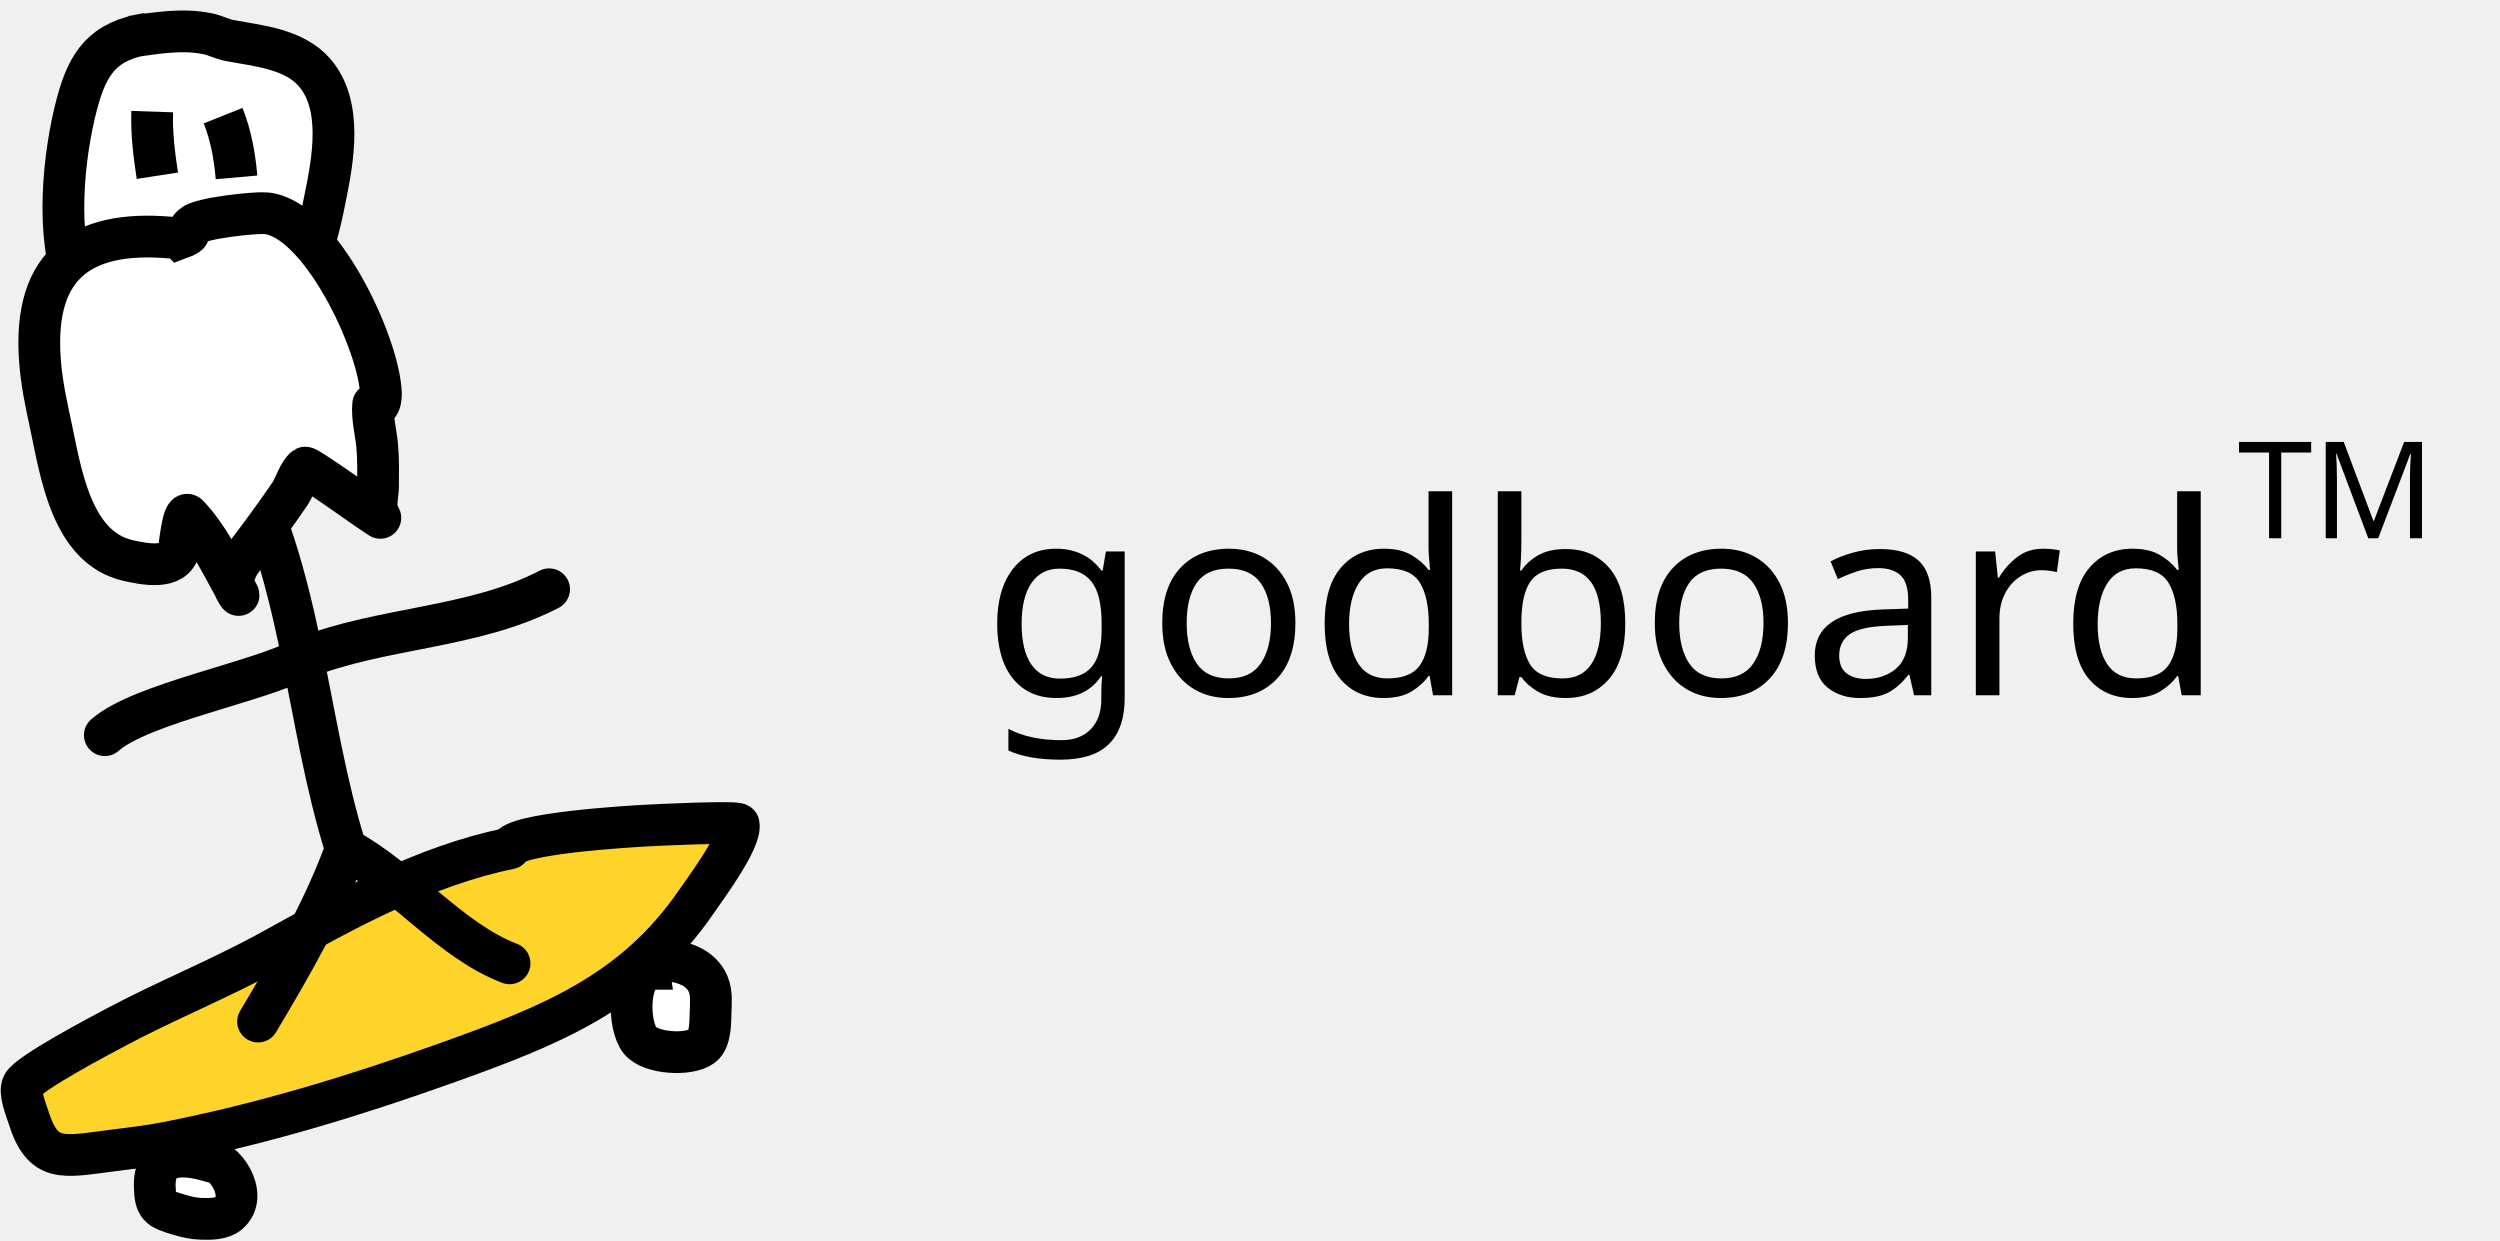
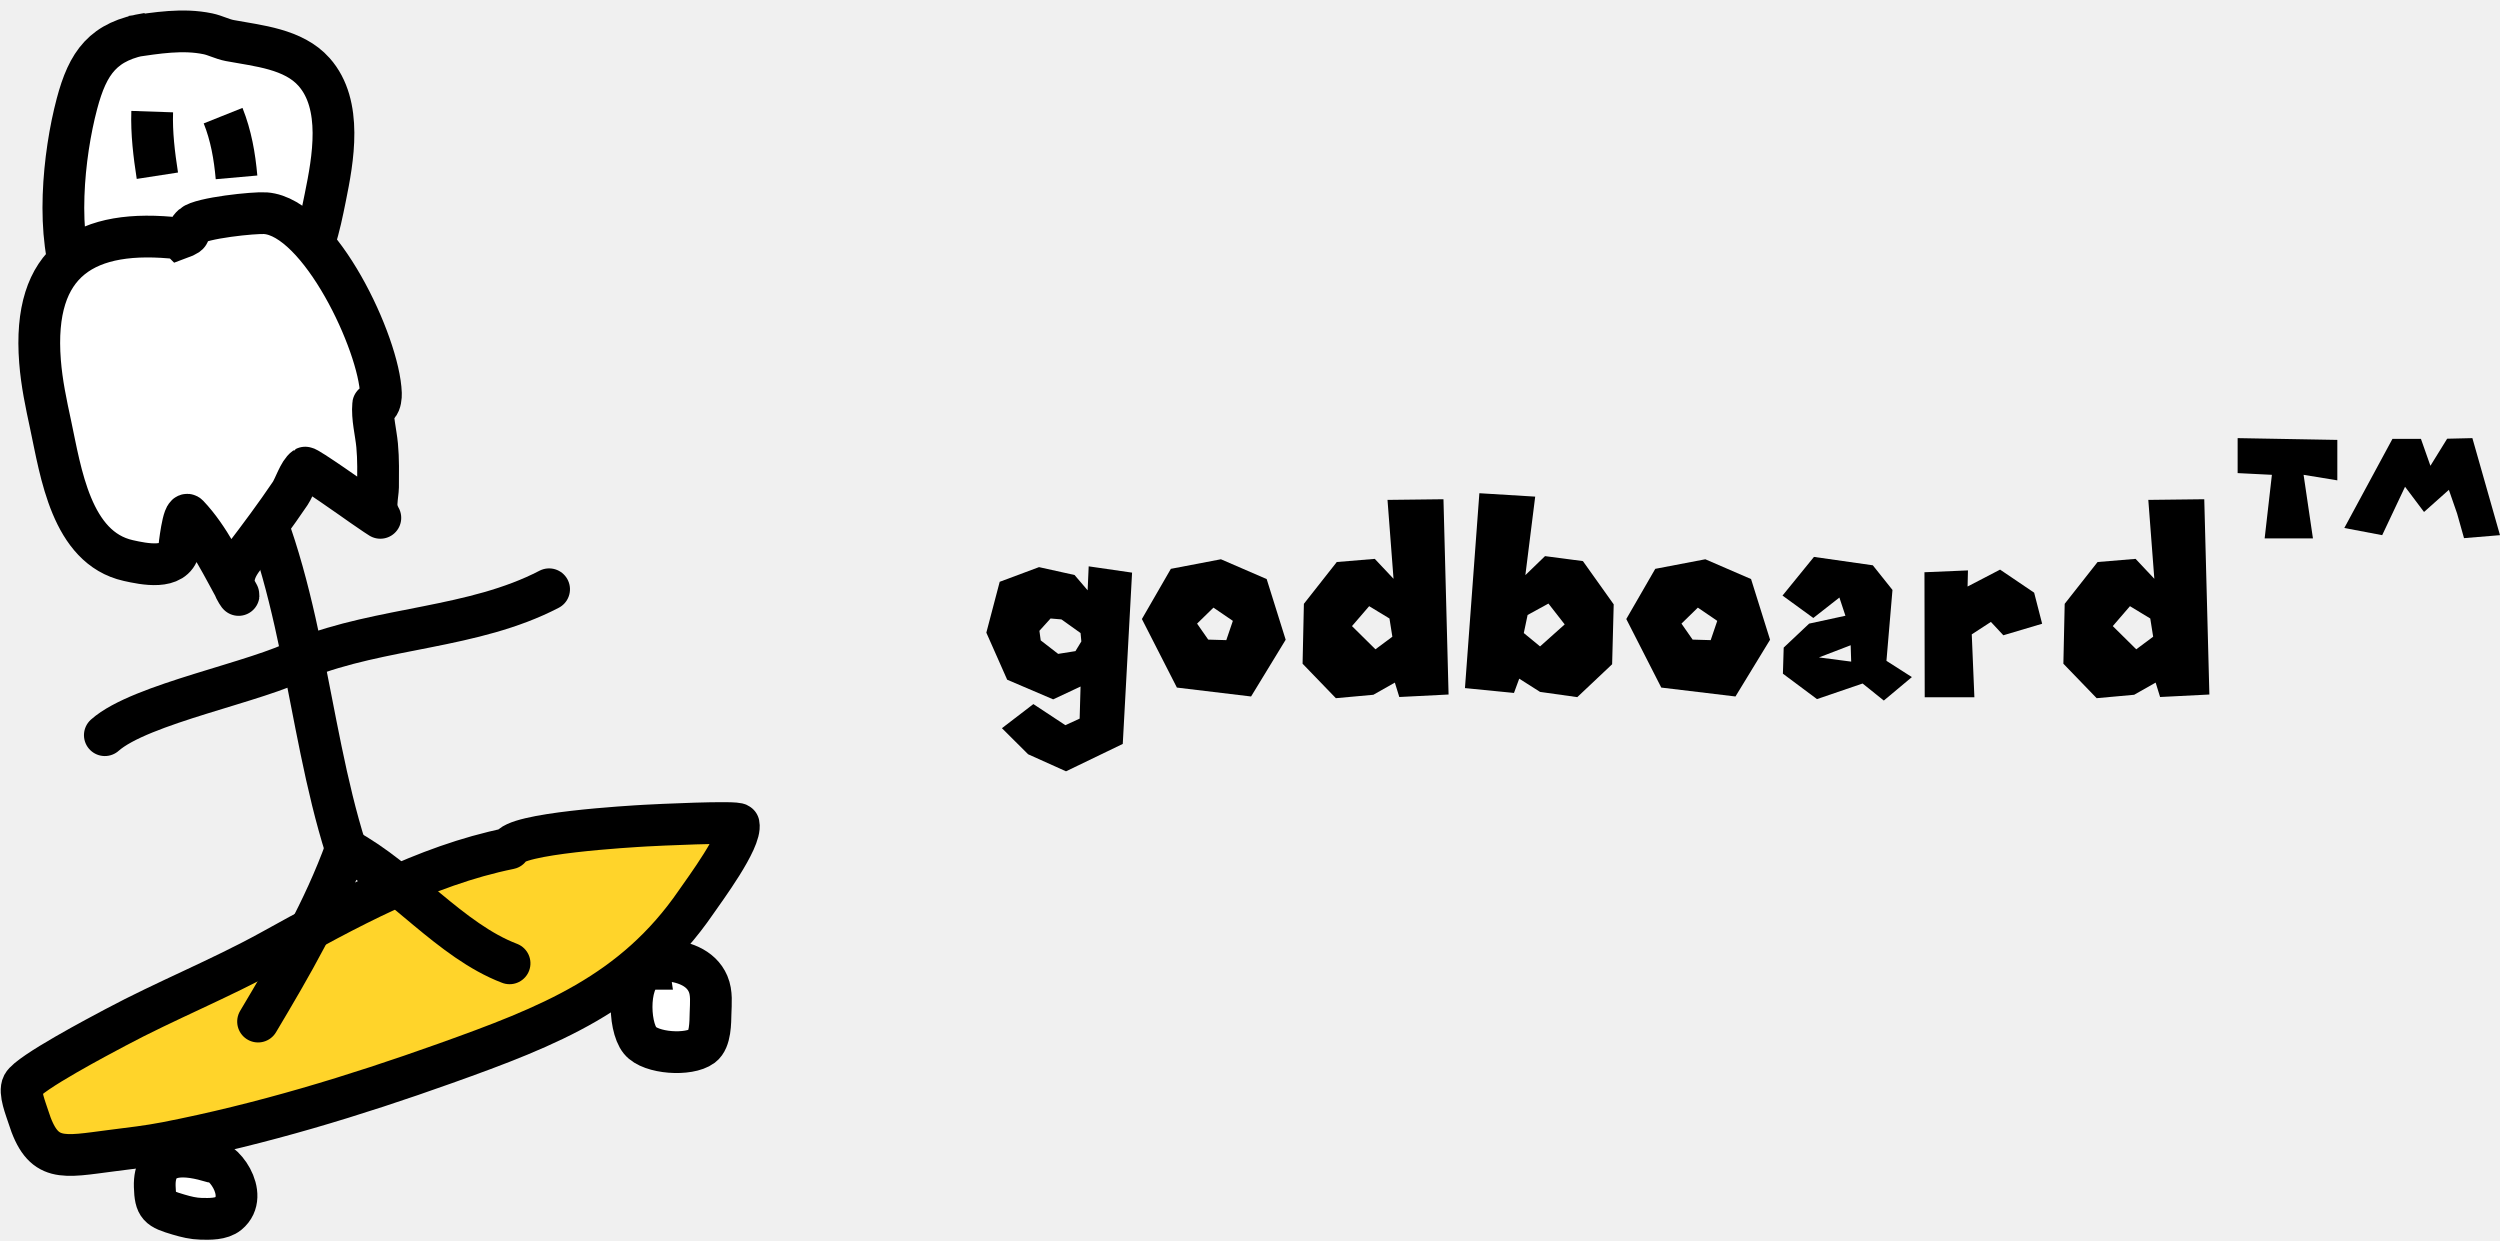
<svg xmlns="http://www.w3.org/2000/svg" width="299.367mm" height="148.5mm" viewBox="0 0 299.367 148.5" version="1.1" id="svg5">
  <defs id="defs2" />
  <g id="layer1" transform="translate(-29.33862,-85.86355)">
    <path style="fill:#ffd42a;stroke:#000000;stroke-width:5;stroke-linecap:round;stroke-linejoin:round;stop-color:#000000" d="m 90.355,187.462 c -10.218,2.078 -19.576,7.3 -28.615,12.279 -6.053,3.334 -12.51,5.915 -18.608,9.172 -1.816,0.97 -10.331,5.441 -11.069,6.844 -0.469,0.892 0.386,2.939 0.66,3.816 1.749,5.602 4.084,4.825 10.029,4.071 2.177,-0.276 4.361,-0.525 6.515,-0.945 11.346,-2.209 22.535,-5.618 33.408,-9.505 12.404,-4.434 22.521,-8.38 30.026,-19.322 0.96,-1.399 5.473,-7.451 5.09,-9.303 -0.08,-0.388 -10.052,0.094 -11.195,0.161 -1.686,0.099 -15.819,0.896 -16.24,2.731 z" id="path2142" />
    <g id="g12041" transform="rotate(-12.8955,64.32926,185.5018)">
      <path style="fill:#ffffff;stroke:#000000;stroke-width:5;stop-color:#000000" d="m 67.746,139.571 c 4.768,15.885 1.091,33.4 2.398,49.334" id="path1089" />
      <path style="fill:#ffffff;stroke:#000000;stroke-width:5;stop-color:#000000" d="m 68.806,88.444 c -5.397,-0.386 -7.772,1.787 -10.144,6.299 -2.936,5.586 -6.104,14.893 -4.942,21.314 1.798,9.933 19.129,9.641 25.519,5.057 2.912,-2.089 4.471,-5.63 5.904,-8.787 1.927,-4.244 4.57,-10.361 2.049,-14.967 -1.783,-3.258 -5.849,-4.546 -8.994,-5.917 -0.842,-0.367 -1.541,-0.989 -2.367,-1.37 -2.801,-1.293 -5.975,-1.471 -8.999,-1.719" id="path966" />
      <path style="fill:#ffffff;stroke:#000000;stroke-width:5;stop-color:#000000" d="m 67.241,97.664 c -0.659,2.486 -0.927,5.06 -1.11,7.62" id="path968" />
      <path style="fill:#ffffff;stroke:#000000;stroke-width:5;stop-color:#000000" d="m 75.409,100.029 c 0.397,2.541 0.264,5.039 -0.082,7.563" id="path970" />
      <path style="fill:#ffffff;stroke:#000000;stroke-width:5;stop-color:#000000" d="m 67.032,113.204 c -10.666,-3.764 -17.786,-1.365 -19.562,10.624 -0.384,2.591 -0.419,5.05 -0.454,7.673 -0.078,5.766 -0.899,14.909 5.439,17.927 1.708,0.813 5.087,2.384 6.215,0.035 0.049,-0.102 1.533,-4.485 1.981,-3.727 1.896,3.209 2.679,7.05 3.743,10.587 0.104,0.345 -0.312,-0.682 -0.286,-1.041 0.096,-1.347 0.86,-2.275 1.871,-3.117 2.437,-2.029 4.842,-4.073 7.171,-6.25 0.659,-0.616 1.606,-2.279 2.438,-2.608 0.225,-0.089 5.173,5.436 5.657,5.98 0.556,0.626 2.275,2.459 1.735,1.818 -0.607,-0.72 0.411,-2.829 0.581,-3.553 0.38,-1.615 0.8,-3.271 1.016,-4.918 0.208,-1.587 0.131,-3.353 0.634,-4.898 0.052,-0.16 0.421,0.317 0.532,0.248 0.367,-0.228 0.59,-0.927 0.664,-1.309 1.134,-5.831 -2.415,-22.19 -8.652,-24.124 -1.278,-0.396 -7.665,-1.171 -8.823,-0.541 -1.264,0.688 0.174,0.934 -1.899,1.195 z" id="path974" />
      <path style="fill:#ffffff;stroke:#000000;stroke-width:5;stroke-linecap:round;stop-color:#000000" d="m 70.18,165.507 c -5.814,1.582 -20.123,0.934 -25.132,3.677" id="path1091" />
      <path style="fill:#ffffff;stroke:#000000;stroke-width:5;stroke-linecap:round;stop-color:#000000" d="m 70.18,165.507 c 10.04,-1.572 20.708,1.098 30.625,-1.482" id="path1093" />
      <path style="fill:#ffffff;stroke:#000000;stroke-width:5;stroke-linecap:round;stop-color:#000000" d="m 70.144,188.905 c -4.218,6.544 -9.418,12.101 -14.864,17.804" id="path1095" />
      <path style="fill:#ffffff;stroke:#000000;stroke-width:5;stroke-linecap:round;stop-color:#000000" d="m 70.144,188.905 c 5.82,5.108 9.751,13.513 16.05,17.726" id="path1099" />
    </g>
    <path style="fill:#ffffff;stroke:#000000;stroke-width:5;stop-color:#000000" d="m 54.212,224.839 c -3.175,-0.888 -6.461,-0.896 -6.343,3.106 0.07,2.396 0.474,2.658 2.848,3.361 0.903,0.267 1.764,0.481 2.709,0.504 1.013,0.024 2.418,0.061 3.247,-0.624 2.691,-2.223 -0.786,-6.929 -2.461,-6.347 z" id="path2500" />
    <path style="fill:#ffffff;stroke:#000000;stroke-width:5;stop-color:#000000" d="m 107.034,201.872 c -2.602,0.736 -2.497,6.811 -1.05,8.59 1.269,1.561 5.857,1.852 7.444,0.663 1.002,-0.751 0.967,-2.863 0.997,-3.944 0.032,-1.15 0.173,-2.398 -0.291,-3.492 -0.863,-2.035 -3.16,-2.746 -5.256,-2.858 -0.121,-0.006 -1.981,-0.067 -2,0.042 -0.009,0.053 0.152,0.963 0.157,0.999 z" id="path2502" />
-     <text xml:space="preserve" style="font-style:normal;font-variant:normal;font-weight:normal;font-stretch:normal;font-size:40px;line-height:1;font-family:Acre;-inkscape-font-specification:Acre;font-variant-ligatures:normal;font-variant-position:normal;font-variant-caps:normal;font-variant-numeric:normal;font-variant-alternates:normal;font-variant-east-asian:normal;font-feature-settings:normal;font-variation-settings:normal;text-indent:0;text-align:start;text-decoration-line:none;text-decoration-style:solid;text-decoration-color:#000000;letter-spacing:0px;word-spacing:0px;text-transform:none;writing-mode:lr-tb;direction:ltr;text-orientation:mixed;dominant-baseline:auto;baseline-shift:baseline;text-anchor:start;white-space:normal;shape-padding:0;shape-margin:0;inline-size:0;opacity:1;vector-effect:none;fill:#000000;fill-opacity:1;stroke-width:1;stroke-linecap:butt;stroke-linejoin:miter;stroke-miterlimit:4;stroke-dasharray:none;stroke-dashoffset:0;stroke-opacity:1;-inkscape-stroke:none;stop-color:#000000;stop-opacity:1" x="622.409" y="285.064" id="text2940" transform="matrix(0.8035302,0,0,0.8035302,-353.1468,-59.93374)">
-       <tspan id="tspan2938" x="622.409" y="285.064" style="font-style:normal;font-variant:normal;font-weight:normal;font-stretch:normal;font-family:'Super Mario 286';-inkscape-font-specification:'Super Mario 286, '">godboard</tspan>
-     </text>
-     <text xml:space="preserve" style="font-style:normal;font-variant:normal;font-weight:normal;font-stretch:normal;font-size:40px;line-height:1;font-family:Acre;-inkscape-font-specification:Acre;font-variant-ligatures:normal;font-variant-position:normal;font-variant-caps:normal;font-variant-numeric:normal;font-variant-alternates:normal;font-variant-east-asian:normal;font-feature-settings:normal;font-variation-settings:normal;text-indent:0;text-align:start;text-decoration-line:none;text-decoration-style:solid;text-decoration-color:#000000;letter-spacing:0px;word-spacing:0px;text-transform:none;writing-mode:lr-tb;direction:ltr;text-orientation:mixed;dominant-baseline:auto;baseline-shift:baseline;text-anchor:start;white-space:normal;shape-padding:0;shape-margin:0;inline-size:0;opacity:1;vector-effect:none;fill:#000000;fill-opacity:1;stroke-width:1;stroke-linecap:butt;stroke-linejoin:miter;stroke-miterlimit:4;stroke-dasharray:none;stroke-dashoffset:0;stroke-opacity:1;-inkscape-stroke:none;stop-color:#000000;stop-opacity:1" x="622.409" y="285.064" id="text9754" transform="matrix(0.403951,0,0,0.403951,45.86589,35.16774)">
-       <tspan id="tspan9752" x="622.409" y="285.064" style="font-style:normal;font-variant:normal;font-weight:normal;font-stretch:normal;font-family:'Super Mario 286';-inkscape-font-specification:'Super Mario 286, '">TM</tspan>
-     </text>
+     <g aria-label="godboard" transform="matrix(0.8035302,0,0,0.8035302,-353.1468,-59.93374)" id="text2940" style="font-size:40px;line-height:1;font-family:Acre;-inkscape-font-specification:Acre;letter-spacing:0px;word-spacing:0px;baseline-shift:baseline;opacity:1;vector-effect:none;stroke-width:1;stop-color:#000000;stop-opacity:1">
+       <path d="m 638.093,269.419 -1.953,-2.285 -5.293,-1.172 -5.859,2.187 -1.992,7.578 3.105,7.012 6.855,2.93 4.082,-1.914 -0.137,4.785 -2.129,0.977 -4.766,-3.145 -4.687,3.594 3.906,3.887 5.645,2.539 8.457,-4.082 1.387,-25.527 -6.465,-0.938 z m -0.938,7.617 -0.879,1.445 -2.578,0.41 -2.598,-2.012 -0.195,-1.426 1.66,-1.836 1.621,0.137 2.852,2.031 z" style="font-family:'Super Mario 286';-inkscape-font-specification:'Super Mario 286, '" id="path12080" />
+       <path d="m 664.773,267.74 2.832,9.043 -5.156,8.457 -11.055,-1.328 -5.215,-10.215 4.316,-7.48 7.461,-1.426 6.816,2.949 z m -7.93,4.258 -2.441,2.383 1.66,2.383 2.695,0.078 0.977,-2.871 -2.891,-1.973 z" style="font-family:'Super Mario 286';-inkscape-font-specification:'Super Mario 286, '" id="path12082" />
+       <path d="m 691.12,255.845 -8.34,0.098 0.898,11.758 -2.793,-2.969 -5.664,0.469 -4.902,6.23 -0.195,8.926 4.961,5.137 5.586,-0.508 3.203,-1.816 0.664,2.148 7.344,-0.371 z m -7.617,20.488 -2.52,1.875 -3.496,-3.457 2.559,-2.969 3.027,1.836 z" style="font-family:'Super Mario 286';-inkscape-font-specification:'Super Mario 286, '" id="path12084" />
+       <path d="m 694.323,283.99 7.305,0.723 0.781,-2.129 3.105,1.973 5.547,0.781 5.195,-4.902 0.234,-8.926 -4.59,-6.445 -5.645,-0.742 -2.93,2.832 1.465,-11.699 -8.32,-0.508 z m 9.336,-10.898 3.105,-1.699 2.422,3.105 -3.672,3.281 -2.422,-1.992 z" style="font-family:'Super Mario 286';-inkscape-font-specification:'Super Mario 286, '" id="path12086" />
+       <path d="m 736.96,267.74 2.832,9.043 -5.156,8.457 -11.055,-1.328 -5.215,-10.215 4.316,-7.48 7.461,-1.426 6.816,2.949 z m -7.93,4.258 -2.441,2.383 1.66,2.383 2.695,0.078 0.977,-2.871 -2.891,-1.973 z" style="font-family:'Super Mario 286';-inkscape-font-specification:'Super Mario 286, '" id="path12088" />
+       <path d="m 755.104,265.689 -8.77,-1.25 -4.687,5.762 4.59,3.34 3.887,-3.047 0.898,2.715 -5.41,1.172 -3.789,3.574 -0.117,3.887 5.078,3.789 6.797,-2.324 3.164,2.539 4.18,-3.496 -3.789,-2.422 0.898,-10.566 z m -3.223,14.355 -4.805,-0.625 4.727,-1.816 z" style="font-family:'Super Mario 286';-inkscape-font-specification:'Super Mario 286, '" id="path12090" />
+       <path d="m 772.702,274.126 1.855,1.992 5.781,-1.719 -1.191,-4.629 -5.078,-3.437 -4.844,2.52 0.059,-2.402 -6.484,0.273 0.039,18.633 h 7.402 l -0.391,-9.375 z" style="font-family:'Super Mario 286';-inkscape-font-specification:'Super Mario 286, '" id="path12092" />
+       <path d="m 804.499,255.845 -8.34,0.098 0.898,11.758 -2.793,-2.969 -5.664,0.469 -4.902,6.23 -0.195,8.926 4.961,5.137 5.586,-0.508 3.203,-1.816 0.664,2.148 7.344,-0.371 z m -7.617,20.488 -2.52,1.875 -3.496,-3.457 2.559,-2.969 3.027,1.836 z" style="font-family:'Super Mario 286';-inkscape-font-specification:'Super Mario 286, '" id="path12094" />
+     </g>
+     <g aria-label="TM" transform="matrix(0.403951,0,0,0.403951,45.86589,35.16774)" id="text9754" style="font-size:40px;line-height:1;font-family:Acre;-inkscape-font-specification:Acre;letter-spacing:0px;word-spacing:0px;baseline-shift:baseline;opacity:1;vector-effect:none;stroke-width:1;stop-color:#000000;stop-opacity:1">
+       <path d="m 622.409,255.377 29.551,0.527 v 11.992 l -10,-1.641 2.773,18.848 h -14.316 l 2.148,-18.848 -10.156,-0.508 v -10.371 z" style="font-family:'Super Mario 286';-inkscape-font-specification:'Super Mario 286, '" id="path12097" />
+       <path d="m 654.03,282.017 14.277,-26.426 h 8.437 l 2.812,7.988 4.961,-8.027 7.48,-0.176 8.184,28.769 -10.664,0.879 -2.051,-7.285 -2.441,-7.031 -7.363,6.562 -5.625,-7.48 -6.777,14.355 -11.23,-2.129 z" style="font-family:'Super Mario 286';-inkscape-font-specification:'Super Mario 286, '" id="path12099" />
+     </g>
  </g>
</svg>
